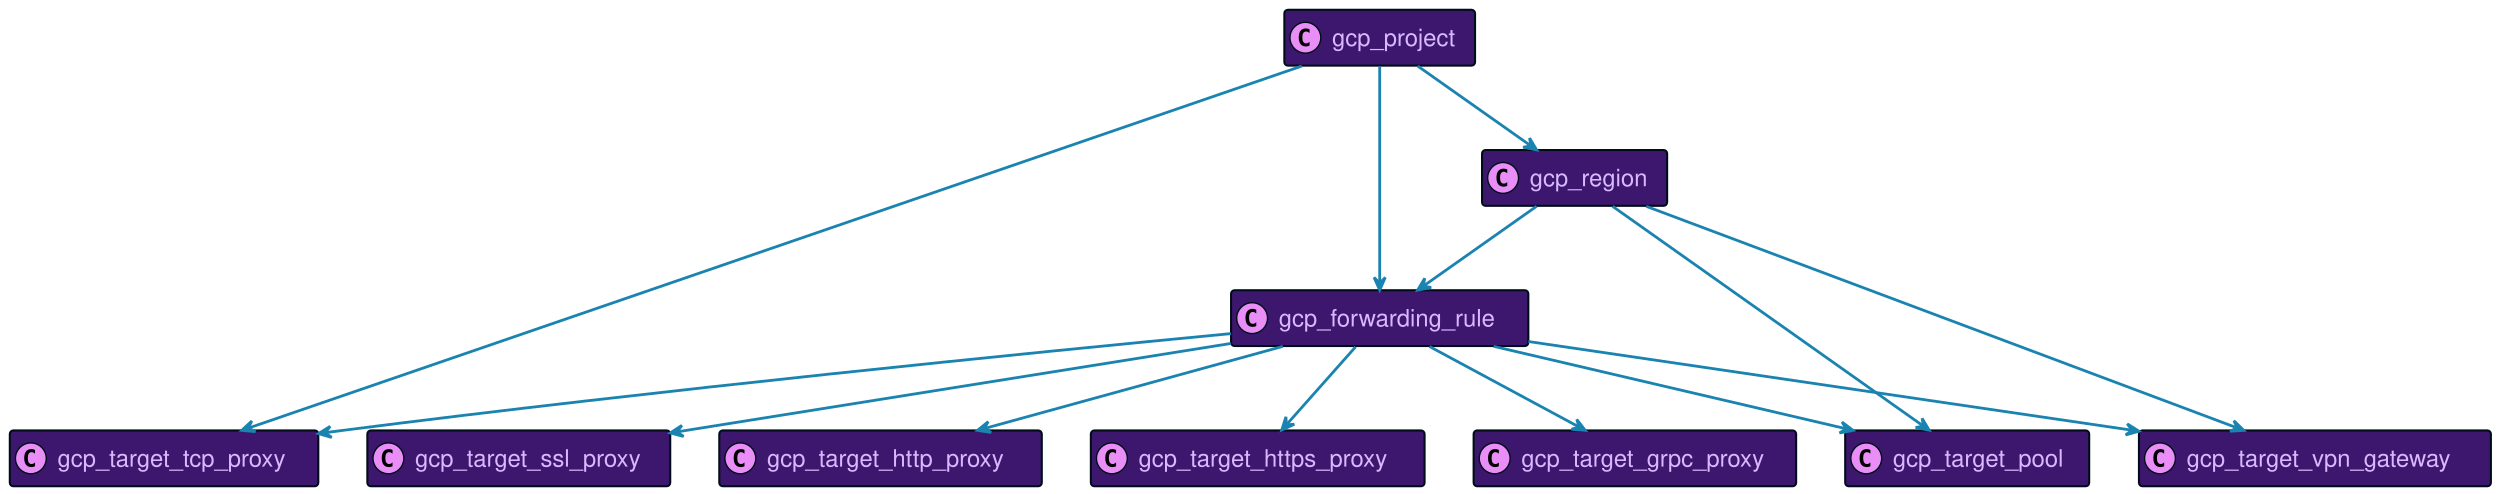
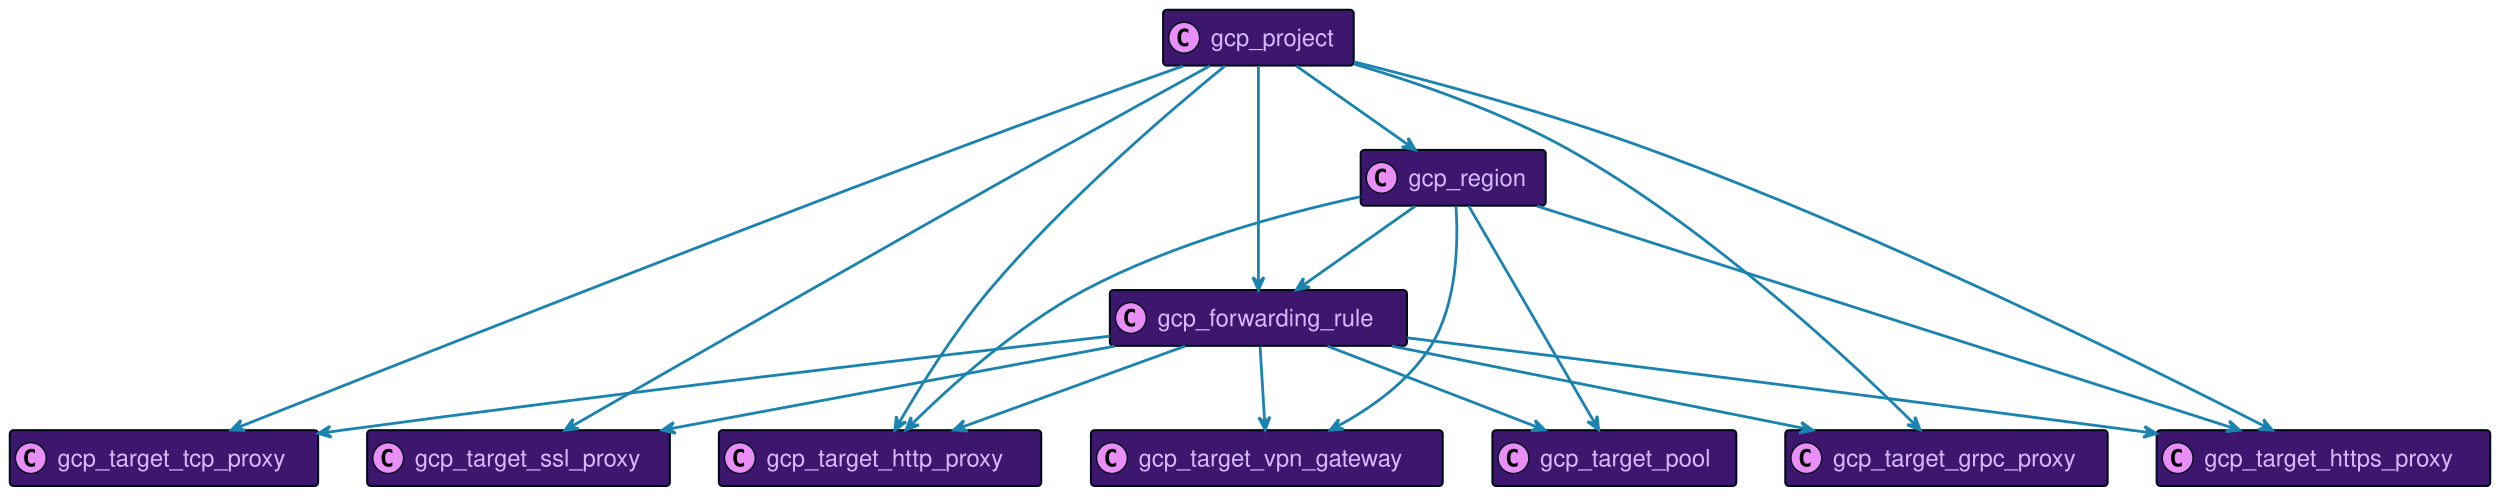
- <svg xmlns="http://www.w3.org/2000/svg" xmlns:xlink="http://www.w3.org/1999/xlink" contentScriptType="application/ecmascript" contentStyleType="text/css" height="352px" preserveAspectRatio="none" style="width:1783px;height:352px;background:#00000000;" version="1.1" viewBox="0 0 1783 352" width="1783px" zoomAndPan="magnify">
+ <svg xmlns="http://www.w3.org/2000/svg" xmlns:xlink="http://www.w3.org/1999/xlink" contentScriptType="application/ecmascript" contentStyleType="text/css" height="352px" preserveAspectRatio="none" style="width:1784px;height:352px;background:#00000000;" version="1.1" viewBox="0 0 1784 352" width="1784px" zoomAndPan="magnify">
  <defs />
  <g>
    <a href="#gcp_target_tcp_proxy" target="_top" title="#gcp_target_tcp_proxy" xlink:actuate="onRequest" xlink:href="#gcp_target_tcp_proxy" xlink:show="new" xlink:title="#gcp_target_tcp_proxy" xlink:type="simple">
      <rect codeLine="17" fill="#3D176E" height="39.789" id="gcp_target_tcp_proxy" rx="2.5" ry="2.5" style="stroke:#000D19;stroke-width:1.5;" width="220" x="7" y="307" />
      <ellipse cx="22" cy="326.894" fill="#E98DF7" rx="11" ry="11" style="stroke:#000D19;stroke-width:1.0;" />
      <path d="M24.969,332.535 Q24.391,332.832 23.75,332.973 Q23.109,333.129 22.406,333.129 Q19.906,333.129 18.578,331.488 Q17.266,329.832 17.266,326.707 Q17.266,323.582 18.578,321.926 Q19.906,320.269 22.406,320.269 Q23.109,320.269 23.75,320.426 Q24.406,320.582 24.969,320.879 L24.969,323.598 Q24.344,323.019 23.75,322.754 Q23.156,322.473 22.531,322.473 Q21.188,322.473 20.5,323.551 Q19.812,324.613 19.812,326.707 Q19.812,328.801 20.5,329.879 Q21.188,330.941 22.531,330.941 Q23.156,330.941 23.75,330.676 Q24.344,330.394 24.969,329.816 L24.969,332.535 Z " fill="#000000" />
      <text fill="#D9B8FF" font-family="Helvetica" font-size="17" lengthAdjust="spacing" textLength="178" x="41" y="332.78">gcp_target_tcp_proxy</text>
    </a>
    <a href="#gcp_target_ssl_proxy" target="_top" title="#gcp_target_ssl_proxy" xlink:actuate="onRequest" xlink:href="#gcp_target_ssl_proxy" xlink:show="new" xlink:title="#gcp_target_ssl_proxy" xlink:type="simple">
      <rect codeLine="20" fill="#3D176E" height="39.789" id="gcp_target_ssl_proxy" rx="2.5" ry="2.5" style="stroke:#000D19;stroke-width:1.5;" width="216" x="262" y="307" />
      <ellipse cx="277" cy="326.894" fill="#E98DF7" rx="11" ry="11" style="stroke:#000D19;stroke-width:1.0;" />
      <path d="M279.969,332.535 Q279.391,332.832 278.75,332.973 Q278.109,333.129 277.406,333.129 Q274.906,333.129 273.578,331.488 Q272.266,329.832 272.266,326.707 Q272.266,323.582 273.578,321.926 Q274.906,320.269 277.406,320.269 Q278.109,320.269 278.75,320.426 Q279.406,320.582 279.969,320.879 L279.969,323.598 Q279.344,323.019 278.75,322.754 Q278.156,322.473 277.531,322.473 Q276.188,322.473 275.5,323.551 Q274.812,324.613 274.812,326.707 Q274.812,328.801 275.5,329.879 Q276.188,330.941 277.531,330.941 Q278.156,330.941 278.75,330.676 Q279.344,330.394 279.969,329.816 L279.969,332.535 Z " fill="#000000" />
      <text fill="#D9B8FF" font-family="Helvetica" font-size="17" lengthAdjust="spacing" textLength="174" x="296" y="332.78">gcp_target_ssl_proxy</text>
    </a>
    <a href="#gcp_target_pool" target="_top" title="#gcp_target_pool" xlink:actuate="onRequest" xlink:href="#gcp_target_pool" xlink:show="new" xlink:title="#gcp_target_pool" xlink:type="simple">
-       <rect codeLine="23" fill="#3D176E" height="39.789" id="gcp_target_pool" rx="2.5" ry="2.5" style="stroke:#000D19;stroke-width:1.5;" width="174" x="1316" y="307" />
-       <ellipse cx="1331" cy="326.894" fill="#E98DF7" rx="11" ry="11" style="stroke:#000D19;stroke-width:1.0;" />
-       <path d="M1333.969,332.535 Q1333.391,332.832 1332.75,332.973 Q1332.109,333.129 1331.406,333.129 Q1328.906,333.129 1327.578,331.488 Q1326.266,329.832 1326.266,326.707 Q1326.266,323.582 1327.578,321.926 Q1328.906,320.269 1331.406,320.269 Q1332.109,320.269 1332.75,320.426 Q1333.406,320.582 1333.969,320.879 L1333.969,323.598 Q1333.344,323.019 1332.75,322.754 Q1332.156,322.473 1331.531,322.473 Q1330.188,322.473 1329.5,323.551 Q1328.812,324.613 1328.812,326.707 Q1328.812,328.801 1329.5,329.879 Q1330.188,330.941 1331.531,330.941 Q1332.156,330.941 1332.75,330.676 Q1333.344,330.394 1333.969,329.816 L1333.969,332.535 Z " fill="#000000" />
-       <text fill="#D9B8FF" font-family="Helvetica" font-size="17" lengthAdjust="spacing" textLength="132" x="1350" y="332.78">gcp_target_pool</text>
+       <rect codeLine="23" fill="#3D176E" height="39.789" id="gcp_target_pool" rx="2.5" ry="2.5" style="stroke:#000D19;stroke-width:1.5;" width="174" x="1065" y="307" />
+       <ellipse cx="1080" cy="326.894" fill="#E98DF7" rx="11" ry="11" style="stroke:#000D19;stroke-width:1.0;" />
+       <path d="M1082.969,332.535 Q1082.391,332.832 1081.75,332.973 Q1081.109,333.129 1080.406,333.129 Q1077.906,333.129 1076.578,331.488 Q1075.266,329.832 1075.266,326.707 Q1075.266,323.582 1076.578,321.926 Q1077.906,320.269 1080.406,320.269 Q1081.109,320.269 1081.75,320.426 Q1082.406,320.582 1082.969,320.879 L1082.969,323.598 Q1082.344,323.019 1081.75,322.754 Q1081.156,322.473 1080.531,322.473 Q1079.188,322.473 1078.5,323.551 Q1077.812,324.613 1077.812,326.707 Q1077.812,328.801 1078.5,329.879 Q1079.188,330.941 1080.531,330.941 Q1081.156,330.941 1081.75,330.676 Q1082.344,330.394 1082.969,329.816 L1082.969,332.535 Z " fill="#000000" />
+       <text fill="#D9B8FF" font-family="Helvetica" font-size="17" lengthAdjust="spacing" textLength="132" x="1099" y="332.78">gcp_target_pool</text>
    </a>
    <a href="#gcp_target_http_proxy" target="_top" title="#gcp_target_http_proxy" xlink:actuate="onRequest" xlink:href="#gcp_target_http_proxy" xlink:show="new" xlink:title="#gcp_target_http_proxy" xlink:type="simple">
      <rect codeLine="26" fill="#3D176E" height="39.789" id="gcp_target_http_proxy" rx="2.5" ry="2.5" style="stroke:#000D19;stroke-width:1.5;" width="230" x="513" y="307" />
      <ellipse cx="528" cy="326.894" fill="#E98DF7" rx="11" ry="11" style="stroke:#000D19;stroke-width:1.0;" />
      <path d="M530.969,332.535 Q530.391,332.832 529.75,332.973 Q529.109,333.129 528.406,333.129 Q525.906,333.129 524.578,331.488 Q523.266,329.832 523.266,326.707 Q523.266,323.582 524.578,321.926 Q525.906,320.269 528.406,320.269 Q529.109,320.269 529.75,320.426 Q530.406,320.582 530.969,320.879 L530.969,323.598 Q530.344,323.019 529.75,322.754 Q529.156,322.473 528.531,322.473 Q527.188,322.473 526.5,323.551 Q525.812,324.613 525.812,326.707 Q525.812,328.801 526.5,329.879 Q527.188,330.941 528.531,330.941 Q529.156,330.941 529.75,330.676 Q530.344,330.394 530.969,329.816 L530.969,332.535 Z " fill="#000000" />
      <text fill="#D9B8FF" font-family="Helvetica" font-size="17" lengthAdjust="spacing" textLength="188" x="547" y="332.78">gcp_target_http_proxy</text>
    </a>
    <a href="#gcp_target_https_proxy" target="_top" title="#gcp_target_https_proxy" xlink:actuate="onRequest" xlink:href="#gcp_target_https_proxy" xlink:show="new" xlink:title="#gcp_target_https_proxy" xlink:type="simple">
-       <rect codeLine="29" fill="#3D176E" height="39.789" id="gcp_target_https_proxy" rx="2.5" ry="2.5" style="stroke:#000D19;stroke-width:1.5;" width="238" x="778" y="307" />
-       <ellipse cx="793" cy="326.894" fill="#E98DF7" rx="11" ry="11" style="stroke:#000D19;stroke-width:1.0;" />
-       <path d="M795.969,332.535 Q795.391,332.832 794.75,332.973 Q794.109,333.129 793.406,333.129 Q790.906,333.129 789.578,331.488 Q788.266,329.832 788.266,326.707 Q788.266,323.582 789.578,321.926 Q790.906,320.269 793.406,320.269 Q794.109,320.269 794.75,320.426 Q795.406,320.582 795.969,320.879 L795.969,323.598 Q795.344,323.019 794.75,322.754 Q794.156,322.473 793.531,322.473 Q792.188,322.473 791.5,323.551 Q790.812,324.613 790.812,326.707 Q790.812,328.801 791.5,329.879 Q792.188,330.941 793.531,330.941 Q794.156,330.941 794.75,330.676 Q795.344,330.394 795.969,329.816 L795.969,332.535 Z " fill="#000000" />
-       <text fill="#D9B8FF" font-family="Helvetica" font-size="17" lengthAdjust="spacing" textLength="196" x="812" y="332.78">gcp_target_https_proxy</text>
+       <rect codeLine="29" fill="#3D176E" height="39.789" id="gcp_target_https_proxy" rx="2.5" ry="2.5" style="stroke:#000D19;stroke-width:1.5;" width="238" x="1539" y="307" />
+       <ellipse cx="1554" cy="326.894" fill="#E98DF7" rx="11" ry="11" style="stroke:#000D19;stroke-width:1.0;" />
+       <path d="M1556.969,332.535 Q1556.391,332.832 1555.75,332.973 Q1555.109,333.129 1554.406,333.129 Q1551.906,333.129 1550.578,331.488 Q1549.266,329.832 1549.266,326.707 Q1549.266,323.582 1550.578,321.926 Q1551.906,320.269 1554.406,320.269 Q1555.109,320.269 1555.75,320.426 Q1556.406,320.582 1556.969,320.879 L1556.969,323.598 Q1556.344,323.019 1555.75,322.754 Q1555.156,322.473 1554.531,322.473 Q1553.188,322.473 1552.5,323.551 Q1551.812,324.613 1551.812,326.707 Q1551.812,328.801 1552.5,329.879 Q1553.188,330.941 1554.531,330.941 Q1555.156,330.941 1555.75,330.676 Q1556.344,330.394 1556.969,329.816 L1556.969,332.535 Z " fill="#000000" />
+       <text fill="#D9B8FF" font-family="Helvetica" font-size="17" lengthAdjust="spacing" textLength="196" x="1573" y="332.78">gcp_target_https_proxy</text>
    </a>
    <a href="#gcp_target_grpc_proxy" target="_top" title="#gcp_target_grpc_proxy" xlink:actuate="onRequest" xlink:href="#gcp_target_grpc_proxy" xlink:show="new" xlink:title="#gcp_target_grpc_proxy" xlink:type="simple">
-       <rect codeLine="32" fill="#3D176E" height="39.789" id="gcp_target_grpc_proxy" rx="2.5" ry="2.5" style="stroke:#000D19;stroke-width:1.5;" width="230" x="1051" y="307" />
-       <ellipse cx="1066" cy="326.894" fill="#E98DF7" rx="11" ry="11" style="stroke:#000D19;stroke-width:1.0;" />
-       <path d="M1068.969,332.535 Q1068.391,332.832 1067.75,332.973 Q1067.109,333.129 1066.406,333.129 Q1063.906,333.129 1062.578,331.488 Q1061.266,329.832 1061.266,326.707 Q1061.266,323.582 1062.578,321.926 Q1063.906,320.269 1066.406,320.269 Q1067.109,320.269 1067.75,320.426 Q1068.406,320.582 1068.969,320.879 L1068.969,323.598 Q1068.344,323.019 1067.75,322.754 Q1067.156,322.473 1066.531,322.473 Q1065.188,322.473 1064.5,323.551 Q1063.812,324.613 1063.812,326.707 Q1063.812,328.801 1064.5,329.879 Q1065.188,330.941 1066.531,330.941 Q1067.156,330.941 1067.75,330.676 Q1068.344,330.394 1068.969,329.816 L1068.969,332.535 Z " fill="#000000" />
-       <text fill="#D9B8FF" font-family="Helvetica" font-size="17" lengthAdjust="spacing" textLength="188" x="1085" y="332.78">gcp_target_grpc_proxy</text>
+       <rect codeLine="32" fill="#3D176E" height="39.789" id="gcp_target_grpc_proxy" rx="2.5" ry="2.5" style="stroke:#000D19;stroke-width:1.5;" width="230" x="1274" y="307" />
+       <ellipse cx="1289" cy="326.894" fill="#E98DF7" rx="11" ry="11" style="stroke:#000D19;stroke-width:1.0;" />
+       <path d="M1291.969,332.535 Q1291.391,332.832 1290.75,332.973 Q1290.109,333.129 1289.406,333.129 Q1286.906,333.129 1285.578,331.488 Q1284.266,329.832 1284.266,326.707 Q1284.266,323.582 1285.578,321.926 Q1286.906,320.269 1289.406,320.269 Q1290.109,320.269 1290.75,320.426 Q1291.406,320.582 1291.969,320.879 L1291.969,323.598 Q1291.344,323.019 1290.75,322.754 Q1290.156,322.473 1289.531,322.473 Q1288.188,322.473 1287.5,323.551 Q1286.812,324.613 1286.812,326.707 Q1286.812,328.801 1287.5,329.879 Q1288.188,330.941 1289.531,330.941 Q1290.156,330.941 1290.75,330.676 Q1291.344,330.394 1291.969,329.816 L1291.969,332.535 Z " fill="#000000" />
+       <text fill="#D9B8FF" font-family="Helvetica" font-size="17" lengthAdjust="spacing" textLength="188" x="1308" y="332.78">gcp_target_grpc_proxy</text>
    </a>
    <a href="#gcp_forwarding_rule" target="_top" title="#gcp_forwarding_rule" xlink:actuate="onRequest" xlink:href="#gcp_forwarding_rule" xlink:show="new" xlink:title="#gcp_forwarding_rule" xlink:type="simple">
-       <rect codeLine="35" fill="#3D176E" height="39.789" id="gcp_forwarding_rule" rx="2.5" ry="2.5" style="stroke:#000D19;stroke-width:1.5;" width="212" x="878" y="207" />
-       <ellipse cx="893" cy="226.894" fill="#E98DF7" rx="11" ry="11" style="stroke:#000D19;stroke-width:1.0;" />
-       <path d="M895.969,232.535 Q895.391,232.832 894.75,232.973 Q894.109,233.129 893.406,233.129 Q890.906,233.129 889.578,231.488 Q888.266,229.832 888.266,226.707 Q888.266,223.582 889.578,221.926 Q890.906,220.269 893.406,220.269 Q894.109,220.269 894.75,220.426 Q895.406,220.582 895.969,220.879 L895.969,223.598 Q895.344,223.019 894.75,222.754 Q894.156,222.473 893.531,222.473 Q892.188,222.473 891.5,223.551 Q890.812,224.613 890.812,226.707 Q890.812,228.801 891.5,229.879 Q892.188,230.941 893.531,230.941 Q894.156,230.941 894.75,230.676 Q895.344,230.394 895.969,229.816 L895.969,232.535 Z " fill="#000000" />
-       <text fill="#D9B8FF" font-family="Helvetica" font-size="17" lengthAdjust="spacing" textLength="170" x="912" y="232.78">gcp_forwarding_rule</text>
+       <rect codeLine="35" fill="#3D176E" height="39.789" id="gcp_forwarding_rule" rx="2.5" ry="2.5" style="stroke:#000D19;stroke-width:1.5;" width="212" x="792" y="207" />
+       <ellipse cx="807" cy="226.894" fill="#E98DF7" rx="11" ry="11" style="stroke:#000D19;stroke-width:1.0;" />
+       <path d="M809.969,232.535 Q809.391,232.832 808.75,232.973 Q808.109,233.129 807.406,233.129 Q804.906,233.129 803.578,231.488 Q802.266,229.832 802.266,226.707 Q802.266,223.582 803.578,221.926 Q804.906,220.269 807.406,220.269 Q808.109,220.269 808.75,220.426 Q809.406,220.582 809.969,220.879 L809.969,223.598 Q809.344,223.019 808.75,222.754 Q808.156,222.473 807.531,222.473 Q806.188,222.473 805.5,223.551 Q804.812,224.613 804.812,226.707 Q804.812,228.801 805.5,229.879 Q806.188,230.941 807.531,230.941 Q808.156,230.941 808.75,230.676 Q809.344,230.394 809.969,229.816 L809.969,232.535 Z " fill="#000000" />
+       <text fill="#D9B8FF" font-family="Helvetica" font-size="17" lengthAdjust="spacing" textLength="170" x="826" y="232.78">gcp_forwarding_rule</text>
    </a>
    <a href="#gcp_target_vpn_gateway" target="_top" title="#gcp_target_vpn_gateway" xlink:actuate="onRequest" xlink:href="#gcp_target_vpn_gateway" xlink:show="new" xlink:title="#gcp_target_vpn_gateway" xlink:type="simple">
-       <rect codeLine="38" fill="#3D176E" height="39.789" id="gcp_target_vpn_gateway" rx="2.5" ry="2.5" style="stroke:#000D19;stroke-width:1.5;" width="251" x="1525.5" y="307" />
-       <ellipse cx="1540.5" cy="326.894" fill="#E98DF7" rx="11" ry="11" style="stroke:#000D19;stroke-width:1.0;" />
-       <path d="M1543.469,332.535 Q1542.891,332.832 1542.25,332.973 Q1541.609,333.129 1540.906,333.129 Q1538.406,333.129 1537.078,331.488 Q1535.766,329.832 1535.766,326.707 Q1535.766,323.582 1537.078,321.926 Q1538.406,320.269 1540.906,320.269 Q1541.609,320.269 1542.25,320.426 Q1542.906,320.582 1543.469,320.879 L1543.469,323.598 Q1542.844,323.019 1542.25,322.754 Q1541.656,322.473 1541.031,322.473 Q1539.688,322.473 1539,323.551 Q1538.312,324.613 1538.312,326.707 Q1538.312,328.801 1539,329.879 Q1539.688,330.941 1541.031,330.941 Q1541.656,330.941 1542.25,330.676 Q1542.844,330.394 1543.469,329.816 L1543.469,332.535 Z " fill="#000000" />
-       <text fill="#D9B8FF" font-family="Helvetica" font-size="17" lengthAdjust="spacing" textLength="209" x="1559.5" y="332.78">gcp_target_vpn_gateway</text>
+       <rect codeLine="38" fill="#3D176E" height="39.789" id="gcp_target_vpn_gateway" rx="2.5" ry="2.5" style="stroke:#000D19;stroke-width:1.5;" width="251" x="778.5" y="307" />
+       <ellipse cx="793.5" cy="326.894" fill="#E98DF7" rx="11" ry="11" style="stroke:#000D19;stroke-width:1.0;" />
+       <path d="M796.469,332.535 Q795.891,332.832 795.25,332.973 Q794.609,333.129 793.906,333.129 Q791.406,333.129 790.078,331.488 Q788.766,329.832 788.766,326.707 Q788.766,323.582 790.078,321.926 Q791.406,320.269 793.906,320.269 Q794.609,320.269 795.25,320.426 Q795.906,320.582 796.469,320.879 L796.469,323.598 Q795.844,323.019 795.25,322.754 Q794.656,322.473 794.031,322.473 Q792.688,322.473 792,323.551 Q791.312,324.613 791.312,326.707 Q791.312,328.801 792,329.879 Q792.688,330.941 794.031,330.941 Q794.656,330.941 795.25,330.676 Q795.844,330.394 796.469,329.816 L796.469,332.535 Z " fill="#000000" />
+       <text fill="#D9B8FF" font-family="Helvetica" font-size="17" lengthAdjust="spacing" textLength="209" x="812.5" y="332.78">gcp_target_vpn_gateway</text>
    </a>
    <a href="#gcp_project" target="_top" title="#gcp_project" xlink:actuate="onRequest" xlink:href="#gcp_project" xlink:show="new" xlink:title="#gcp_project" xlink:type="simple">
-       <rect codeLine="41" fill="#3D176E" height="39.789" id="gcp_project" rx="2.5" ry="2.5" style="stroke:#000D19;stroke-width:1.5;" width="136" x="916" y="7" />
-       <ellipse cx="931" cy="26.895" fill="#E98DF7" rx="11" ry="11" style="stroke:#000D19;stroke-width:1.0;" />
-       <path d="M933.969,32.535 Q933.391,32.832 932.75,32.973 Q932.109,33.129 931.406,33.129 Q928.906,33.129 927.578,31.488 Q926.266,29.832 926.266,26.707 Q926.266,23.582 927.578,21.926 Q928.906,20.27 931.406,20.27 Q932.109,20.27 932.75,20.426 Q933.406,20.582 933.969,20.879 L933.969,23.598 Q933.344,23.02 932.75,22.754 Q932.156,22.473 931.531,22.473 Q930.188,22.473 929.5,23.551 Q928.812,24.613 928.812,26.707 Q928.812,28.801 929.5,29.879 Q930.188,30.941 931.531,30.941 Q932.156,30.941 932.75,30.676 Q933.344,30.395 933.969,29.816 L933.969,32.535 Z " fill="#000000" />
-       <text fill="#D9B8FF" font-family="Helvetica" font-size="17" lengthAdjust="spacing" textLength="94" x="950" y="32.78">gcp_project</text>
+       <rect codeLine="41" fill="#3D176E" height="39.789" id="gcp_project" rx="2.5" ry="2.5" style="stroke:#000D19;stroke-width:1.5;" width="136" x="830" y="7" />
+       <ellipse cx="845" cy="26.895" fill="#E98DF7" rx="11" ry="11" style="stroke:#000D19;stroke-width:1.0;" />
+       <path d="M847.969,32.535 Q847.391,32.832 846.75,32.973 Q846.109,33.129 845.406,33.129 Q842.906,33.129 841.578,31.488 Q840.266,29.832 840.266,26.707 Q840.266,23.582 841.578,21.926 Q842.906,20.27 845.406,20.27 Q846.109,20.27 846.75,20.426 Q847.406,20.582 847.969,20.879 L847.969,23.598 Q847.344,23.02 846.75,22.754 Q846.156,22.473 845.531,22.473 Q844.188,22.473 843.5,23.551 Q842.812,24.613 842.812,26.707 Q842.812,28.801 843.5,29.879 Q844.188,30.941 845.531,30.941 Q846.156,30.941 846.75,30.676 Q847.344,30.395 847.969,29.816 L847.969,32.535 Z " fill="#000000" />
+       <text fill="#D9B8FF" font-family="Helvetica" font-size="17" lengthAdjust="spacing" textLength="94" x="864" y="32.78">gcp_project</text>
    </a>
    <a href="#gcp_region" target="_top" title="#gcp_region" xlink:actuate="onRequest" xlink:href="#gcp_region" xlink:show="new" xlink:title="#gcp_region" xlink:type="simple">
-       <rect codeLine="44" fill="#3D176E" height="39.789" id="gcp_region" rx="2.5" ry="2.5" style="stroke:#000D19;stroke-width:1.5;" width="132" x="1057" y="107" />
-       <ellipse cx="1072" cy="126.894" fill="#E98DF7" rx="11" ry="11" style="stroke:#000D19;stroke-width:1.0;" />
-       <path d="M1074.969,132.535 Q1074.391,132.832 1073.75,132.973 Q1073.109,133.129 1072.406,133.129 Q1069.906,133.129 1068.578,131.488 Q1067.266,129.832 1067.266,126.707 Q1067.266,123.582 1068.578,121.926 Q1069.906,120.269 1072.406,120.269 Q1073.109,120.269 1073.75,120.426 Q1074.406,120.582 1074.969,120.879 L1074.969,123.598 Q1074.344,123.019 1073.75,122.754 Q1073.156,122.473 1072.531,122.473 Q1071.188,122.473 1070.5,123.551 Q1069.812,124.613 1069.812,126.707 Q1069.812,128.801 1070.5,129.879 Q1071.188,130.941 1072.531,130.941 Q1073.156,130.941 1073.75,130.676 Q1074.344,130.394 1074.969,129.816 L1074.969,132.535 Z " fill="#000000" />
-       <text fill="#D9B8FF" font-family="Helvetica" font-size="17" lengthAdjust="spacing" textLength="90" x="1091" y="132.78">gcp_region</text>
+       <rect codeLine="44" fill="#3D176E" height="39.789" id="gcp_region" rx="2.5" ry="2.5" style="stroke:#000D19;stroke-width:1.5;" width="132" x="971" y="107" />
+       <ellipse cx="986" cy="126.894" fill="#E98DF7" rx="11" ry="11" style="stroke:#000D19;stroke-width:1.0;" />
+       <path d="M988.969,132.535 Q988.391,132.832 987.75,132.973 Q987.109,133.129 986.406,133.129 Q983.906,133.129 982.578,131.488 Q981.266,129.832 981.266,126.707 Q981.266,123.582 982.578,121.926 Q983.906,120.269 986.406,120.269 Q987.109,120.269 987.75,120.426 Q988.406,120.582 988.969,120.879 L988.969,123.598 Q988.344,123.019 987.75,122.754 Q987.156,122.473 986.531,122.473 Q985.188,122.473 984.5,123.551 Q983.812,124.613 983.812,126.707 Q983.812,128.801 984.5,129.879 Q985.188,130.941 986.531,130.941 Q987.156,130.941 987.75,130.676 Q988.344,130.394 988.969,129.816 L988.969,132.535 Z " fill="#000000" />
+       <text fill="#D9B8FF" font-family="Helvetica" font-size="17" lengthAdjust="spacing" textLength="90" x="1005" y="132.78">gcp_region</text>
    </a>
-     <path codeLine="47" d="M1090.06,243.58 C1206.8,260.73 1394.55,288.32 1520.29,306.8 " fill="none" id="gcp_forwarding_rule-to-gcp_target_vpn_gateway" style="stroke:#1A83AF;stroke-width:2.0;" />
-     <polygon fill="#1A83AF" points="1525.49,307.56,1517.169,302.29,1520.543,306.831,1516.003,310.205,1525.49,307.56" style="stroke:#1A83AF;stroke-width:2.0;" />
-     <path codeLine="48" d="M877.84,237.92 C733.98,251.67 469.23,278.14 244,307 C240.11,307.5 236.16,308.02 232.17,308.55 " fill="none" id="gcp_forwarding_rule-to-gcp_target_tcp_proxy" style="stroke:#1A83AF;stroke-width:2.0;" />
-     <polygon fill="#1A83AF" points="227.1,309.24,236.555,311.996,232.055,308.569,235.482,304.068,227.1,309.24" style="stroke:#1A83AF;stroke-width:2.0;" />
-     <path codeLine="49" d="M877.75,244.96 C767.5,262.56 595.73,289.97 483.03,307.96 " fill="none" id="gcp_forwarding_rule-to-gcp_target_ssl_proxy" style="stroke:#1A83AF;stroke-width:2.0;" />
-     <polygon fill="#1A83AF" points="478.04,308.76,487.556,311.298,482.978,307.975,486.3,303.397,478.04,308.76" style="stroke:#1A83AF;stroke-width:2.0;" />
-     <path codeLine="50" d="M1019.52,247.13 C1050.09,263.59 1094.16,287.32 1125.97,304.44 " fill="none" id="gcp_forwarding_rule-to-gcp_target_grpc_proxy" style="stroke:#1A83AF;stroke-width:2.0;" />
-     <polygon fill="#1A83AF" points="1130.57,306.92,1124.545,299.129,1126.169,304.548,1120.75,306.171,1130.57,306.92" style="stroke:#1A83AF;stroke-width:2.0;" />
-     <path codeLine="51" d="M914.94,247.01 C853.75,263.86 764.65,288.38 702.01,305.63 " fill="none" id="gcp_forwarding_rule-to-gcp_target_http_proxy" style="stroke:#1A83AF;stroke-width:2.0;" />
-     <polygon fill="#1A83AF" points="697.17,306.96,706.909,308.429,701.991,305.634,704.786,300.716,697.17,306.96" style="stroke:#1A83AF;stroke-width:2.0;" />
-     <path codeLine="52" d="M966.81,247.36 C952.75,263.2 932.82,285.66 917.85,302.52 " fill="none" id="gcp_forwarding_rule-to-gcp_target_https_proxy" style="stroke:#1A83AF;stroke-width:2.0;" />
-     <polygon fill="#1A83AF" points="914.15,306.68,923.111,302.594,917.465,302.937,917.122,297.29,914.15,306.68" style="stroke:#1A83AF;stroke-width:2.0;" />
-     <path codeLine="53" d="M1065.28,247.01 C1137.45,263.89 1242.58,288.48 1316.33,305.73 " fill="none" id="gcp_forwarding_rule-to-gcp_target_pool" style="stroke:#1A83AF;stroke-width:2.0;" />
-     <polygon fill="#1A83AF" points="1321.59,306.96,1313.745,301.005,1316.723,305.815,1311.913,308.792,1321.59,306.96" style="stroke:#1A83AF;stroke-width:2.0;" />
-     <path codeLine="54" d="M928.45,47.09 C773.62,100.31 338.14,249.99 177.51,305.2 " fill="none" id="gcp_project-to-gcp_target_tcp_proxy" style="stroke:#1A83AF;stroke-width:2.0;" />
-     <polygon fill="#1A83AF" points="172.37,306.97,182.182,307.821,177.097,305.342,179.577,300.257,172.37,306.97" style="stroke:#1A83AF;stroke-width:2.0;" />
-     <path codeLine="55" d="M1011.13,47.13 C1034.28,63.45 1067.58,86.93 1091.82,104.02 " fill="none" id="gcp_project-to-gcp_region" style="stroke:#1A83AF;stroke-width:2.0;" />
-     <polygon fill="#1A83AF" points="1095.94,106.92,1090.896,98.461,1091.856,104.035,1086.281,104.995,1095.94,106.92" style="stroke:#1A83AF;stroke-width:2.0;" />
-     <path codeLine="56" d="M984,47.35 C984,83.67 984,161.97 984,201.75 " fill="none" id="gcp_project-to-gcp_forwarding_rule" style="stroke:#1A83AF;stroke-width:2.0;" />
-     <polygon fill="#1A83AF" points="984,206.87,988,197.87,984,201.87,980,197.87,984,206.87" style="stroke:#1A83AF;stroke-width:2.0;" />
-     <path codeLine="57" d="M1095.87,147.13 C1072.72,163.45 1039.42,186.93 1015.18,204.02 " fill="none" id="gcp_region-to-gcp_forwarding_rule" style="stroke:#1A83AF;stroke-width:2.0;" />
-     <polygon fill="#1A83AF" points="1011.06,206.92,1020.719,204.995,1015.144,204.036,1016.104,198.461,1011.06,206.92" style="stroke:#1A83AF;stroke-width:2.0;" />
-     <path codeLine="58" d="M1150.1,147.16 C1202.27,184.05 1316.36,264.73 1371.68,303.85 " fill="none" id="gcp_region-to-gcp_target_pool" style="stroke:#1A83AF;stroke-width:2.0;" />
-     <polygon fill="#1A83AF" points="1375.88,306.82,1370.836,298.361,1371.796,303.935,1366.221,304.895,1375.88,306.82" style="stroke:#1A83AF;stroke-width:2.0;" />
-     <path codeLine="59" d="M1174.11,147.16 C1273.59,184.47 1492.5,266.56 1595.44,305.16 " fill="none" id="gcp_region-to-gcp_target_vpn_gateway" style="stroke:#1A83AF;stroke-width:2.0;" />
-     <polygon fill="#1A83AF" points="1600.25,306.97,1593.235,300.058,1595.57,305.21,1590.418,307.545,1600.25,306.97" style="stroke:#1A83AF;stroke-width:2.0;" />
+     <path codeLine="47" d="M899.19,247.36 C900.14,262.93 901.48,284.9 902.51,301.66 " fill="none" id="gcp_forwarding_rule-to-gcp_target_vpn_gateway" style="stroke:#1A83AF;stroke-width:2.0;" />
+     <polygon fill="#1A83AF" points="902.82,306.68,906.274,297.457,902.52,301.689,898.288,297.936,902.82,306.68" style="stroke:#1A83AF;stroke-width:2.0;" />
+     <path codeLine="48" d="M791.97,239.87 C662.51,254.59 436.96,280.92 244,307 C240.12,307.52 236.17,308.07 232.18,308.62 " fill="none" id="gcp_forwarding_rule-to-gcp_target_tcp_proxy" style="stroke:#1A83AF;stroke-width:2.0;" />
+     <polygon fill="#1A83AF" points="227.11,309.33,236.582,312.029,232.061,308.629,235.46,304.108,227.11,309.33" style="stroke:#1A83AF;stroke-width:2.0;" />
+     <path codeLine="49" d="M795.57,247.01 C704.09,263.99 570.55,288.78 477.55,306.04 " fill="none" id="gcp_forwarding_rule-to-gcp_target_ssl_proxy" style="stroke:#1A83AF;stroke-width:2.0;" />
+     <polygon fill="#1A83AF" points="472.59,306.96,482.169,309.251,477.506,306.048,480.709,301.385,472.59,306.96" style="stroke:#1A83AF;stroke-width:2.0;" />
+     <path codeLine="50" d="M993.25,247.01 C1078.15,263.96 1202.01,288.68 1288.47,305.94 " fill="none" id="gcp_forwarding_rule-to-gcp_target_grpc_proxy" style="stroke:#1A83AF;stroke-width:2.0;" />
+     <polygon fill="#1A83AF" points="1293.59,306.96,1285.536,301.291,1288.685,305.99,1283.985,309.139,1293.59,306.96" style="stroke:#1A83AF;stroke-width:2.0;" />
+     <path codeLine="51" d="M845.62,247.01 C799.66,263.69 732.94,287.91 685.51,305.13 " fill="none" id="gcp_forwarding_rule-to-gcp_target_http_proxy" style="stroke:#1A83AF;stroke-width:2.0;" />
+     <polygon fill="#1A83AF" points="680.69,306.87,690.514,307.57,685.392,305.169,687.793,300.047,680.69,306.87" style="stroke:#1A83AF;stroke-width:2.0;" />
+     <path codeLine="52" d="M1004.15,241.08 C1128.18,256.45 1339.56,282.92 1521,307 C1525.19,307.56 1529.45,308.13 1533.76,308.7 " fill="none" id="gcp_forwarding_rule-to-gcp_target_https_proxy" style="stroke:#1A83AF;stroke-width:2.0;" />
+     <polygon fill="#1A83AF" points="1538.83,309.39,1530.45,304.215,1533.876,308.717,1529.373,312.142,1538.83,309.39" style="stroke:#1A83AF;stroke-width:2.0;" />
+     <path codeLine="53" d="M947.27,247.01 C990.43,263.66 1053.03,287.81 1097.63,305.02 " fill="none" id="gcp_forwarding_rule-to-gcp_target_pool" style="stroke:#1A83AF;stroke-width:2.0;" />
+     <polygon fill="#1A83AF" points="1102.43,306.87,1095.47,299.901,1097.764,305.072,1092.594,307.366,1102.43,306.87" style="stroke:#1A83AF;stroke-width:2.0;" />
+     <path codeLine="54" d="M844.12,47.13 C799.92,62.92 735.77,86.05 680,107 C491.73,177.72 269.61,265.37 169.99,304.91 " fill="none" id="gcp_project-to-gcp_target_tcp_proxy" style="stroke:#1A83AF;stroke-width:2.0;" />
+     <polygon fill="#1A83AF" points="165.05,306.87,174.891,307.267,169.697,305.025,171.939,299.832,165.05,306.87" style="stroke:#1A83AF;stroke-width:2.0;" />
+     <path codeLine="55" d="M863.26,47.04 C834.26,62.96 791.86,86.33 755,107 C627.18,178.66 476.32,264.99 407.55,304.44 " fill="none" id="gcp_project-to-gcp_target_ssl_proxy" style="stroke:#1A83AF;stroke-width:2.0;" />
+     <polygon fill="#1A83AF" points="403.14,306.97,412.935,305.947,407.473,304.476,408.944,299.013,403.14,306.97" style="stroke:#1A83AF;stroke-width:2.0;" />
+     <path codeLine="56" d="M874.12,47.04 C836,78.11 760.19,142.71 706,207 C680.07,237.76 655.57,277.55 641.17,302.42 " fill="none" id="gcp_project-to-gcp_target_http_proxy" style="stroke:#1A83AF;stroke-width:2.0;" />
+     <polygon fill="#1A83AF" points="638.6,306.89,646.557,301.086,641.095,302.557,639.624,297.094,638.6,306.89" style="stroke:#1A83AF;stroke-width:2.0;" />
+     <path codeLine="57" d="M966.25,44.14 C1023.52,58.43 1107.11,81 1178,107 C1344.95,168.23 1534.72,262.53 1616.7,304.54 " fill="none" id="gcp_project-to-gcp_target_https_proxy" style="stroke:#1A83AF;stroke-width:2.0;" />
+     <polygon fill="#1A83AF" points="1621.47,306.99,1615.297,299.316,1617.024,304.703,1611.637,306.43,1621.47,306.99" style="stroke:#1A83AF;stroke-width:2.0;" />
+     <path codeLine="58" d="M966.15,45.67 C1011.45,58.97 1071.34,79.61 1120,107 C1221.33,164.02 1322.82,259.6 1366.6,303.14 " fill="none" id="gcp_project-to-gcp_target_grpc_proxy" style="stroke:#1A83AF;stroke-width:2.0;" />
+     <polygon fill="#1A83AF" points="1370.15,306.69,1366.596,297.505,1366.607,303.162,1360.95,303.173,1370.15,306.69" style="stroke:#1A83AF;stroke-width:2.0;" />
+     <path codeLine="59" d="M925.13,47.13 C948.28,63.45 981.58,86.93 1005.82,104.02 " fill="none" id="gcp_project-to-gcp_region" style="stroke:#1A83AF;stroke-width:2.0;" />
+     <polygon fill="#1A83AF" points="1009.94,106.92,1004.896,98.461,1005.856,104.035,1000.281,104.995,1009.94,106.92" style="stroke:#1A83AF;stroke-width:2.0;" />
+     <path codeLine="60" d="M898,47.35 C898,83.67 898,161.97 898,201.75 " fill="none" id="gcp_project-to-gcp_forwarding_rule" style="stroke:#1A83AF;stroke-width:2.0;" />
+     <polygon fill="#1A83AF" points="898,206.87,902,197.87,898,201.87,894,197.87,898,206.87" style="stroke:#1A83AF;stroke-width:2.0;" />
+     <path codeLine="61" d="M1009.87,147.13 C986.72,163.45 953.42,186.93 929.18,204.02 " fill="none" id="gcp_region-to-gcp_forwarding_rule" style="stroke:#1A83AF;stroke-width:2.0;" />
+     <polygon fill="#1A83AF" points="925.06,206.92,934.719,204.995,929.144,204.036,930.104,198.461,925.06,206.92" style="stroke:#1A83AF;stroke-width:2.0;" />
+     <path codeLine="62" d="M970.73,140.36 C915.81,152.33 836.85,173.65 774,207 C725.27,232.86 677.36,276.31 650.35,302.94 " fill="none" id="gcp_region-to-gcp_target_http_proxy" style="stroke:#1A83AF;stroke-width:2.0;" />
+     <polygon fill="#1A83AF" points="646.52,306.75,655.734,303.27,650.077,303.236,650.111,297.579,646.52,306.75" style="stroke:#1A83AF;stroke-width:2.0;" />
+     <path codeLine="63" d="M1096.83,147.07 C1213.91,184.41 1472.41,266.83 1593.3,305.37 " fill="none" id="gcp_region-to-gcp_target_https_proxy" style="stroke:#1A83AF;stroke-width:2.0;" />
+     <polygon fill="#1A83AF" points="1598.25,306.95,1590.899,300.395,1593.488,305.425,1588.459,308.014,1598.25,306.95" style="stroke:#1A83AF;stroke-width:2.0;" />
+     <path codeLine="64" d="M1048.16,147.15 C1057.49,163.15 1071.12,186.55 1083,207 C1102.12,239.91 1124.18,277.96 1138.1,302 " fill="none" id="gcp_region-to-gcp_target_pool" style="stroke:#1A83AF;stroke-width:2.0;" />
+     <polygon fill="#1A83AF" points="1140.78,306.62,1139.704,296.83,1138.262,302.3,1132.792,300.858,1140.78,306.62" style="stroke:#1A83AF;stroke-width:2.0;" />
+     <path codeLine="65" d="M1039.01,147.32 C1040.64,172.28 1040.12,216.18 1021,247 C1005.25,272.39 977.97,291.51 953.71,304.58 " fill="none" id="gcp_region-to-gcp_target_vpn_gateway" style="stroke:#1A83AF;stroke-width:2.0;" />
+     <polygon fill="#1A83AF" points="949.21,306.95,959.038,306.302,953.635,304.623,955.314,299.221,949.21,306.95" style="stroke:#1A83AF;stroke-width:2.0;" />
  </g>
</svg>
